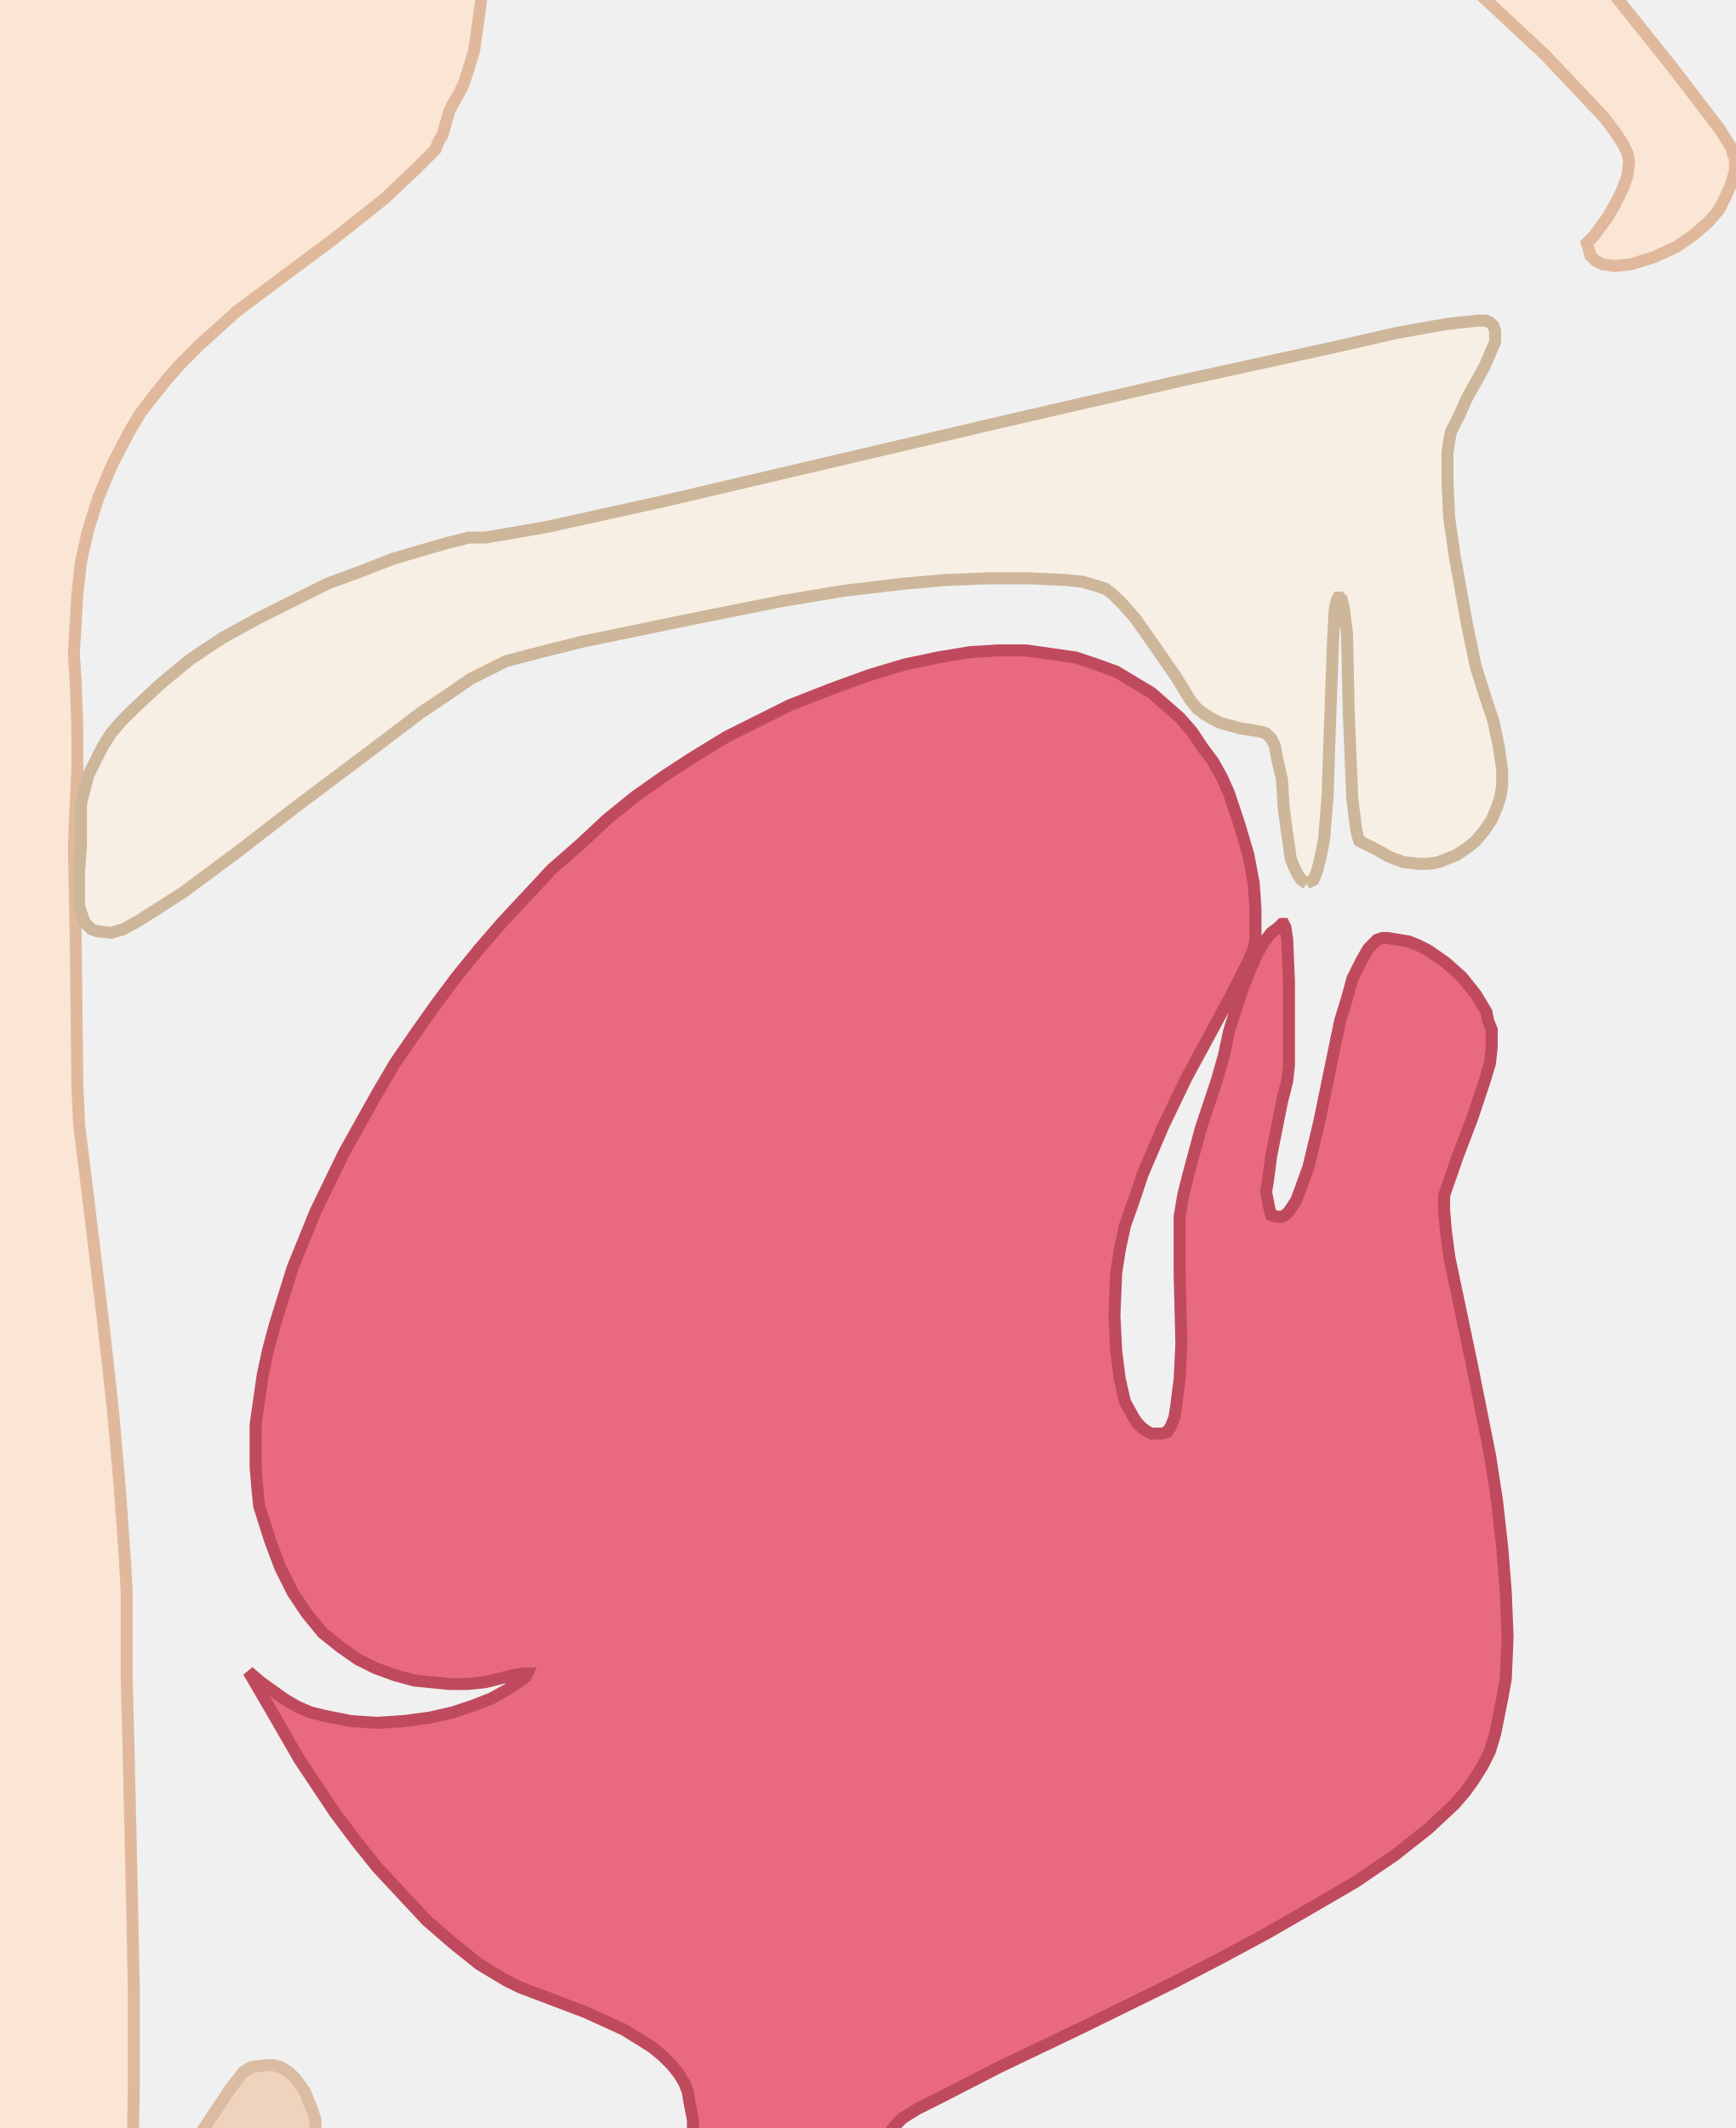
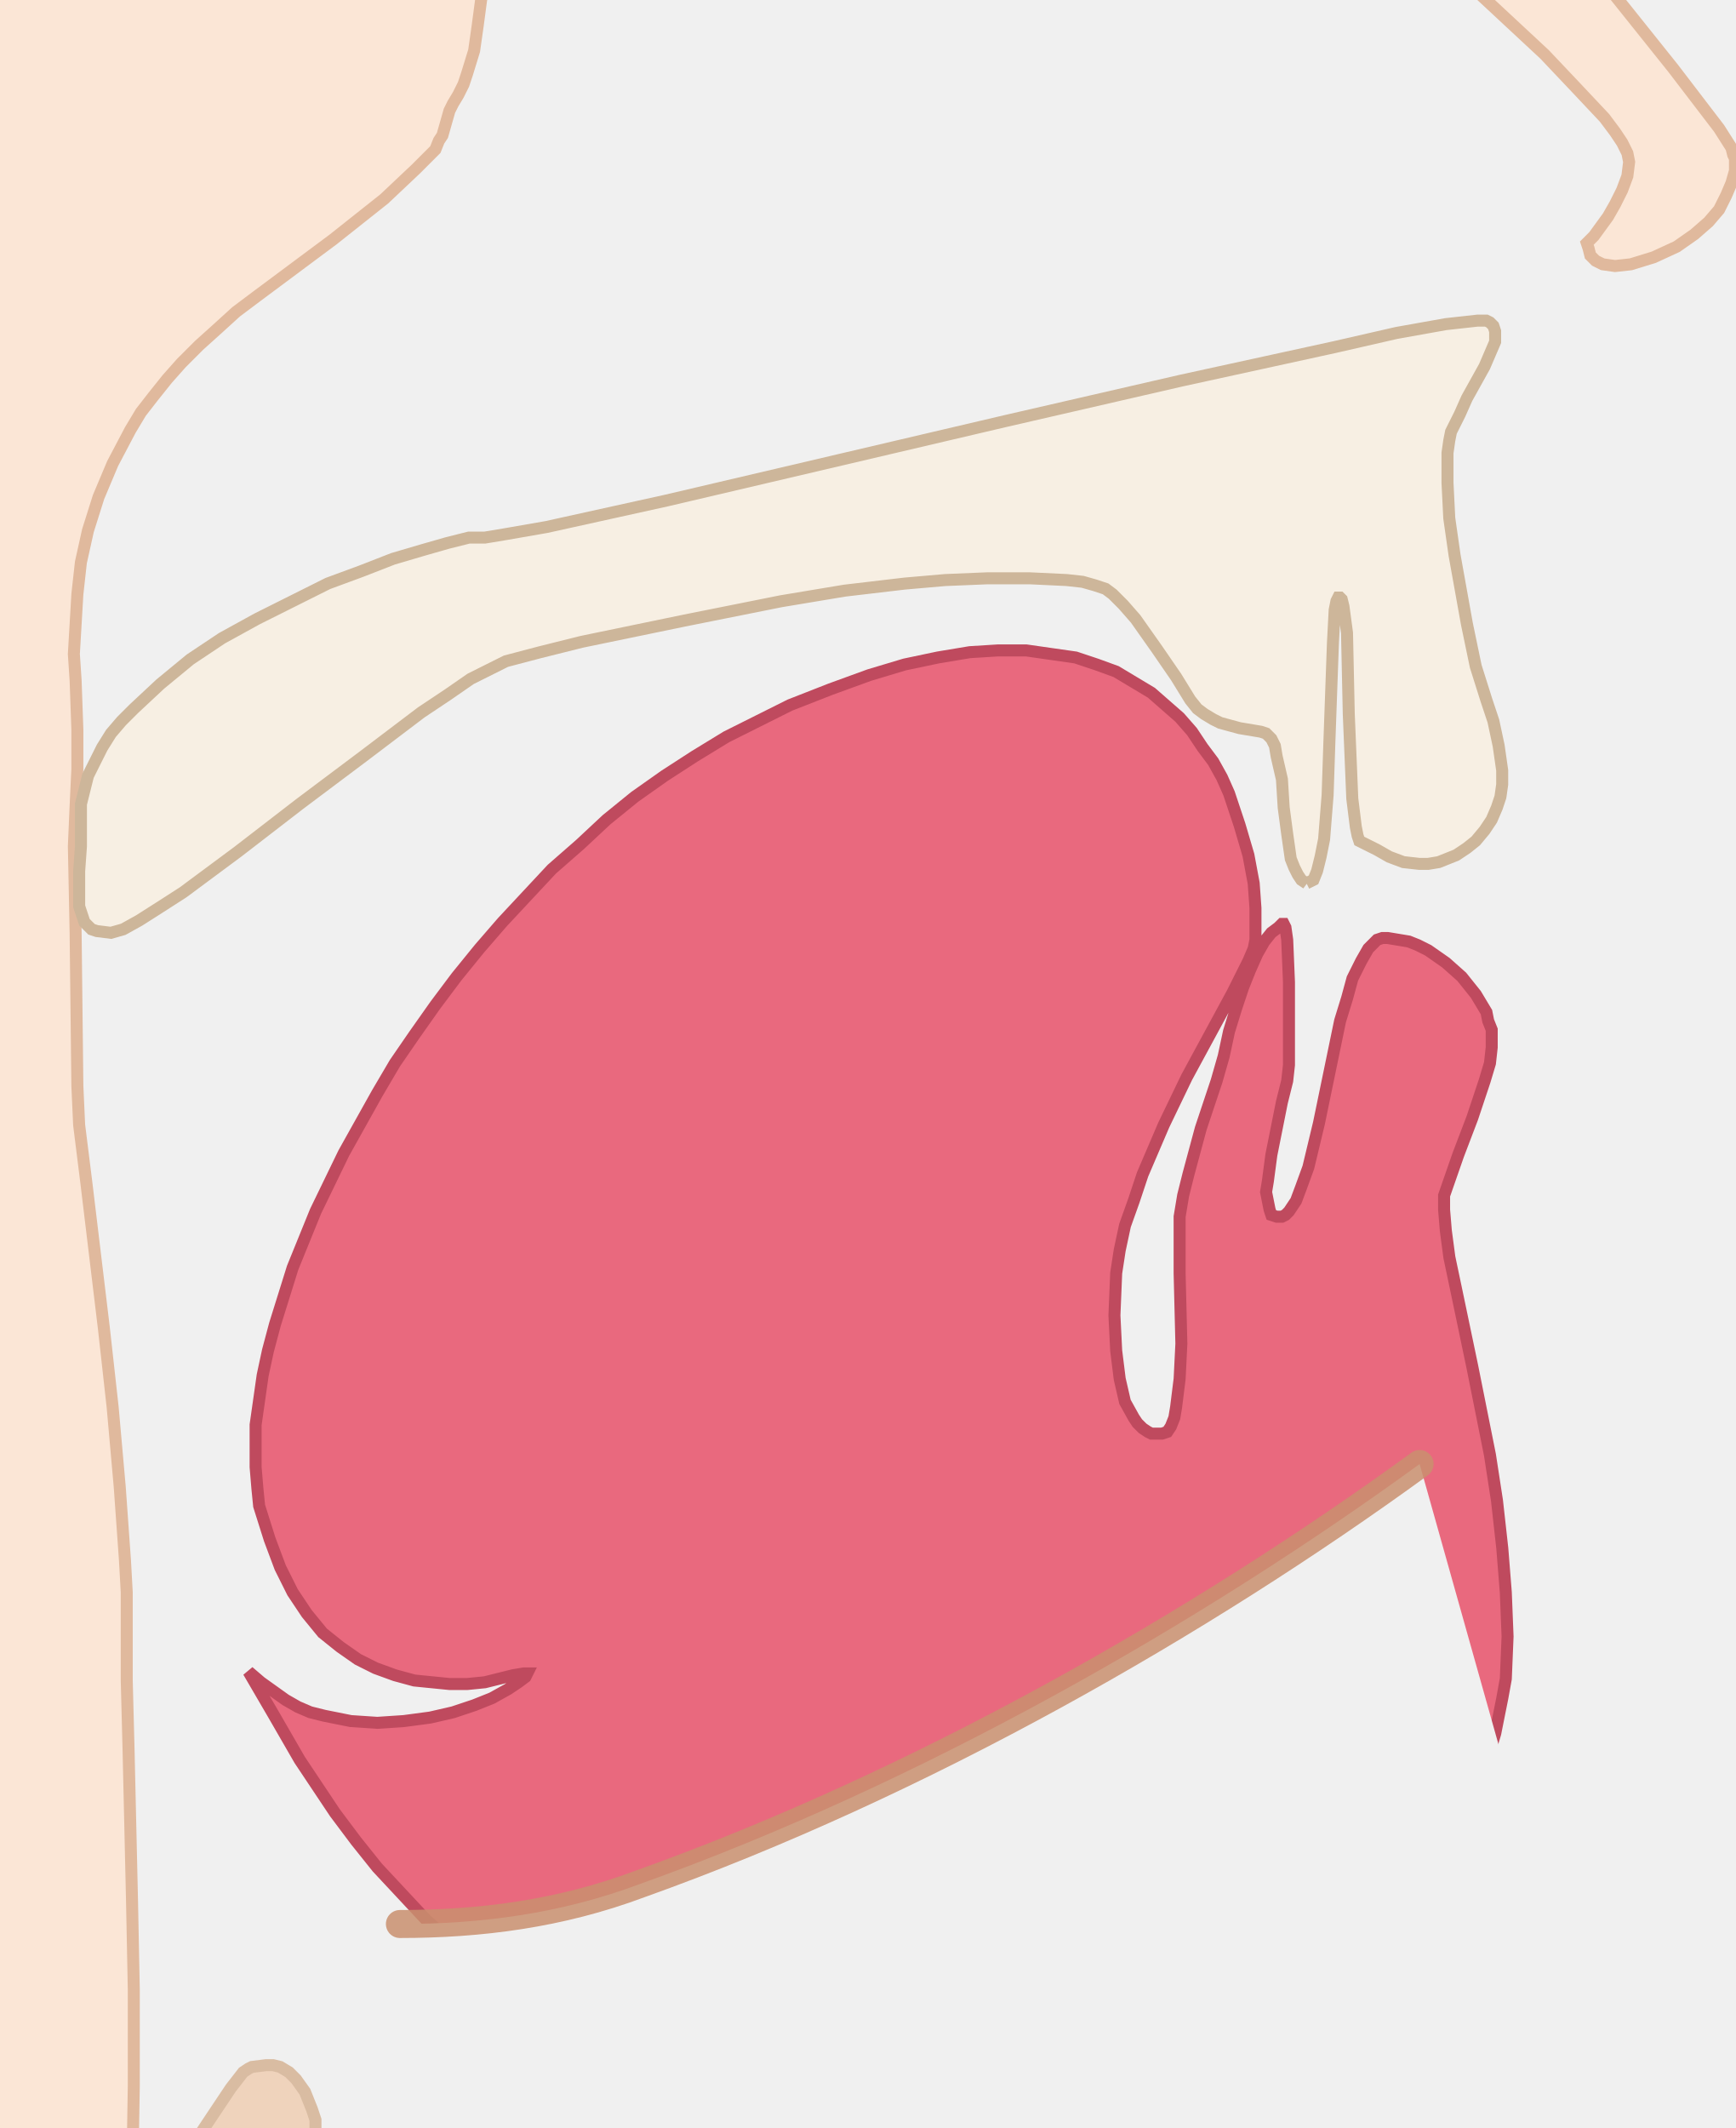
<svg xmlns="http://www.w3.org/2000/svg" viewBox="86 92.8 86.8 106.4" id="svg2" version="1.0">
  <defs id="defs4">
    <pattern y="0" x="0" height="6" width="6" patternUnits="userSpaceOnUse" id="WMFhbasepattern" />
  </defs>
  <path id="path7" d="m 98.249,244.475 0,0 -0.176,-5.115 -0.441,-11.465 -0.177,-6.262 0,-5.644 0,-2.381 0.088,-1.94 0.176,-1.499 0.088,-0.441 0.088,-0.353 0,0 1.235,-2.469 0.794,-1.499 0.706,-1.587 0.618,-1.588 0.441,-1.499 0.088,-0.706 0,-0.618 0,-0.617 -0.176,-0.529 0,0 -0.353,-0.882 -0.441,-0.617 -0.353,-0.353 -0.441,-0.265 -0.353,-0.088 -0.353,0 -0.706,0.088 0,0 -0.176,0.088 -0.265,0.177 -0.617,0.794 -0.706,1.058 -0.882,1.323 -0.794,1.499 -0.706,1.587 -0.529,1.499 -0.441,1.499 0,0 -0.088,0.794 -0.088,1.058 -0.088,2.558 0,3.087 0.088,3.352 0.176,6.791 0,2.91 0,2.381 0,0 -0.176,9.878 -0.088,5.997 5.027,0 z" style="fill:#EFD3BC;stroke:#D9BCA2;stroke-width:0.6" />
  <path id="path9" d="m 88.988,244.475 0,0 1.499,-14.199 1.058,-11.994 0.441,-5.556 0.353,-4.586 0,0 0.264,-5.732 0.088,-5.292 0,-4.851 -0.088,-4.41 -0.176,-7.673 -0.088,-3.352 0,-2.91 0,0 0,-1.499 -0.088,-1.588 -0.264,-3.704 -0.353,-3.969 -0.441,-3.969 -0.882,-7.32 -0.353,-2.822 -0.088,-1.94 0,0 -0.088,-7.673 -0.088,-4.321 0.088,-2.029 0.088,-1.852 0,0 0,-0.97 0,-0.97 -0.088,-2.469 -0.088,-1.323 0.088,-1.499 0.088,-1.499 0.176,-1.587 0.353,-1.588 0.529,-1.676 0.706,-1.676 0.882,-1.676 0.529,-0.882 0.617,-0.794 0.706,-0.882 0.706,-0.794 0.882,-0.882 0.882,-0.794 0.97,-0.882 1.058,-0.794 0,0 3.792,-2.822 2.558,-2.029 1.588,-1.499 0.529,-0.529 0.441,-0.441 0.176,-0.441 0.176,-0.265 0.176,-0.617 0.176,-0.617 0.176,-0.353 0.265,-0.441 0,0 0.264,-0.529 0.176,-0.529 0.353,-1.147 0.176,-1.234 0.176,-1.323 0.265,-1.146 0.264,-1.147 0.264,-0.441 0.265,-0.441 0.353,-0.441 0.441,-0.265 0,0 1.676,-0.794 2.91,-1.058 3.704,-1.411 4.233,-1.411 4.145,-1.323 3.881,-1.058 1.764,-0.441 1.411,-0.265 1.147,-0.176 0.882,0 0,0 1.676,0.264 2.117,0.618 2.558,0.882 2.734,0.97 2.646,1.235 2.646,1.323 1.146,0.617 1.058,0.706 0.97,0.618 0.794,0.706 0,0 3.44,3.087 3.792,3.528 1.587,1.676 1.411,1.499 0.529,0.706 0.353,0.529 0.264,0.529 0.088,0.441 0,0 -0.088,0.706 -0.264,0.706 -0.353,0.706 -0.353,0.618 -0.706,0.97 -0.353,0.353 0,0 0.088,0.264 0.088,0.353 0.265,0.265 0.353,0.176 0.618,0.088 0.794,-0.088 1.146,-0.353 0,0 1.147,-0.529 0.882,-0.618 0.706,-0.617 0.529,-0.617 0.353,-0.706 0.264,-0.618 0.177,-0.618 0,-0.617 0,0 -0.088,-0.176 -0.088,-0.353 -0.617,-0.97 -2.293,-2.998 -3.175,-3.969 -3.616,-4.498 -7.144,-8.731 -2.646,-3.351 -0.794,-1.147 -0.529,-0.794 0,0 -0.264,-0.618 -0.176,-0.617 -0.088,-0.706 -0.088,-0.794 0,-1.676 0.176,-1.764 0.353,-3.881 0.088,-2.028 0,-2.029 0,0 -0.088,-0.97 -0.176,-1.058 -0.441,-1.94 -0.617,-1.852 -0.617,-1.764 -0.706,-1.411 -0.529,-1.147 -0.529,-0.97 0,0 -0.177,-0.706 -0.706,-1.94 -1.146,-2.91 -0.794,-1.852 -0.97,-1.94 -1.058,-2.205 -1.235,-2.205 -1.411,-2.381 -1.587,-2.469 -1.764,-2.558 -1.94,-2.558 -2.117,-2.558 -2.381,-2.558 -2.558,-2.469 -2.734,-2.381 -1.499,-1.147 -1.499,-1.147 -1.587,-1.147 -1.588,-1.058 -1.676,-1.058 -1.764,-0.97 -1.764,-0.97 -1.852,-0.97 -1.94,-0.794 L 108.303,4.674 106.274,3.969 104.157,3.263 102.041,2.646 99.748,2.028 97.455,1.587 95.074,1.147 92.604,0.794 90.135,0.529 87.577,0.353 84.931,0.265 82.197,0.176 79.375,0.265 76.553,0.441 73.643,0.706 70.556,1.058 l -2.999,0.529 -3.175,0.529 -3.263,0.706 0,0 -3.175,0.794 -3.175,0.794 -2.998,0.794 -2.822,0.97 -2.822,0.882 -2.646,0.97 -2.557,0.97 -2.469,1.058 -2.381,1.058 -2.205,1.058 -2.205,1.147 -2.117,1.147 -1.94,1.147 -1.94,1.235 -1.764,1.235 -1.764,1.235 -1.587,1.235 -1.587,1.323 -1.499,1.235 -1.323,1.323 -1.323,1.323 -1.323,1.323 -1.147,1.411 -1.147,1.323 -0.97,1.411 -0.97,1.323 -0.97,1.411 -0.794,1.411 -1.587,2.734 -1.235,2.822 -1.147,2.734 -0.882,2.822 -0.794,2.646 -0.529,2.646 -0.441,2.646 -0.353,2.558 -0.176,2.469 -0.088,2.293 -0.088,2.293 0.088,2.117 0.176,3.881 0.176,3.263 0.176,2.557 0,0 0.176,2.469 0.441,2.999 0.617,3.439 0.794,3.881 1.058,4.057 1.147,4.321 1.411,4.41 1.499,4.41 1.676,4.498 1.764,4.233 1.94,4.057 0.97,1.941 0.97,1.852 1.058,1.764 1.058,1.676 1.058,1.499 1.147,1.411 1.058,1.323 1.147,1.146 1.147,0.97 1.147,0.794 0,0 1.147,0.794 1.147,0.882 1.235,0.882 1.147,1.058 2.381,2.205 2.381,2.469 2.293,2.646 2.205,2.646 2.117,2.734 2.028,2.822 1.852,2.646 1.676,2.558 1.587,2.381 1.323,2.117 1.852,3.351 0.529,1.058 0.264,0.618 0,0 0.177,0.441 0.264,0.618 0.794,1.764 1.058,2.293 0.529,1.411 0.529,1.411 0.441,1.587 0.441,1.676 0.353,1.852 0.265,1.852 0.088,1.852 -0.088,2.028 -0.176,2.029 -0.441,2.117 0,0 -1.323,5.556 -1.676,7.761 -3.881,18.256 -4.763,23.107 45.156,0 z" style="fill:#FBE6D6;stroke:#E0B99D;stroke-width:0.6" />
  <path id="path11" d="m 101.159,205.669 0,0 1.587,-0.618 1.941,-0.529 2.293,-0.529 2.381,-0.353 2.381,-0.353 2.293,-0.088 2.029,0 0.882,0.088 0.706,0.177 0,0 -0.617,0.353 -0.882,0.264 -0.882,0.264 -1.147,0.265 -2.381,0.441 -2.469,0.353 -2.558,0.177 -2.293,0.176 -1.94,0 -1.323,-0.088 0,0 z" style="fill:#EFD3BC;stroke:#D9BCA2;stroke-width:0.6" />
-   <path id="path13" d="m 122.237,244.475 0,0 1.235,-7.673 0.97,-6.173 0.353,-2.558 0.176,-1.94 0,0 0,-1.587 0,-1.764 -0.264,-3.439 -0.088,-1.588 0,-1.411 0.088,-1.146 0.088,-0.441 0.176,-0.353 0,0 0.353,-0.618 0.353,-0.794 0.794,-1.941 0.706,-1.94 0.441,-0.882 0.353,-0.794 0,0 0.353,-0.794 0.264,-1.058 0.529,-2.469 0.353,-1.323 0.441,-1.235 0.265,-0.617 0.265,-0.441 0.353,-0.441 0.353,-0.353 0,0 0.706,-0.441 1.058,-0.529 3.087,-1.587 4.057,-1.94 4.674,-2.293 2.381,-1.235 2.293,-1.235 2.293,-1.323 2.117,-1.234 1.94,-1.323 1.676,-1.323 1.323,-1.234 0.529,-0.618 0.441,-0.618 0,0 0.441,-0.706 0.353,-0.706 0.265,-0.882 0.176,-0.882 0.177,-0.882 0.176,-0.97 0.088,-2.117 -0.088,-2.205 -0.176,-2.205 -0.265,-2.381 -0.353,-2.293 -0.882,-4.409 -0.794,-3.792 -0.353,-1.676 -0.176,-1.323 -0.088,-1.058 0,-0.706 0,0 0.706,-2.028 0.706,-1.852 0.617,-1.852 0.265,-0.882 0.088,-0.794 0,0 0,-0.441 0,-0.441 -0.176,-0.441 -0.088,-0.441 -0.529,-0.882 -0.706,-0.882 -0.794,-0.706 -0.882,-0.617 -0.529,-0.265 -0.441,-0.176 -0.529,-0.088 -0.529,-0.088 0,0 -0.264,0 -0.265,0.088 -0.176,0.177 -0.264,0.264 -0.353,0.617 -0.441,0.882 -0.264,0.97 -0.353,1.147 -0.529,2.558 -0.529,2.558 -0.529,2.205 -0.353,0.97 -0.264,0.706 -0.353,0.529 -0.176,0.176 -0.176,0.088 0,0 -0.264,0 -0.265,-0.088 -0.088,-0.264 -0.088,-0.441 -0.088,-0.441 0.088,-0.529 0.176,-1.323 0.529,-2.646 0.264,-1.058 0.088,-0.794 0,0 0,-4.145 -0.088,-2.117 -0.088,-0.617 -0.088,-0.176 -0.088,0 0,0 -0.176,0.176 -0.353,0.264 -0.353,0.441 -0.353,0.617 -0.353,0.794 -0.353,0.882 -0.353,1.058 -0.353,1.146 0,0 -0.265,1.235 -0.353,1.234 -0.794,2.381 -0.618,2.293 -0.264,1.058 -0.176,1.058 0,0 0,1.235 0,1.587 0.088,3.528 -0.088,1.764 -0.176,1.411 -0.088,0.529 -0.176,0.441 -0.177,0.265 -0.264,0.088 0,0 -0.264,0 -0.265,0 -0.176,-0.088 -0.264,-0.176 -0.265,-0.264 -0.176,-0.265 -0.441,-0.794 -0.264,-1.147 -0.176,-1.411 -0.088,-1.764 0.088,-2.117 0,0 0.176,-1.147 0.264,-1.234 0.441,-1.235 0.441,-1.323 1.058,-2.469 1.146,-2.381 2.293,-4.233 0.794,-1.588 0.264,-0.617 0.088,-0.441 0,0 0,-0.617 0,-0.97 -0.088,-1.235 -0.264,-1.411 -0.441,-1.499 -0.529,-1.587 -0.353,-0.794 -0.441,-0.794 -0.529,-0.706 -0.529,-0.794 -0.618,-0.706 -0.706,-0.618 -0.706,-0.618 -0.882,-0.529 -0.882,-0.529 -0.97,-0.353 -1.058,-0.353 -1.234,-0.176 -1.235,-0.177 -1.411,0 -1.411,0.088 -1.587,0.264 -1.676,0.353 -1.764,0.529 -1.94,0.706 -2.028,0.794 0,0 -1.588,0.794 -1.587,0.794 -1.588,0.97 -1.499,0.97 -1.499,1.058 -1.411,1.146 -1.323,1.235 -1.411,1.234 -1.235,1.323 -1.235,1.323 -1.146,1.323 -1.147,1.411 -1.058,1.411 -1.058,1.499 -0.97,1.411 -0.882,1.499 -1.676,2.999 -1.411,2.911 -1.147,2.822 -0.441,1.411 -0.441,1.411 -0.353,1.323 -0.265,1.235 -0.176,1.235 -0.176,1.235 0,1.058 0,1.058 0.088,1.058 0.088,0.882 0,0 0.529,1.676 0.529,1.411 0.617,1.235 0.706,1.058 0.794,0.97 0.882,0.706 0.882,0.617 0.882,0.441 0.97,0.353 0.97,0.264 0.882,0.088 0.882,0.088 0.882,0 0.882,-0.088 0.706,-0.176 0.706,-0.176 0,0 0.529,-0.088 0.176,0 0,0 -0.088,0.177 -0.353,0.264 -0.529,0.353 -0.794,0.441 -0.882,0.353 -1.058,0.353 -1.146,0.264 -1.323,0.176 -1.323,0.088 -1.323,-0.088 -1.323,-0.265 -0.706,-0.176 -0.618,-0.265 -0.618,-0.353 -0.617,-0.441 -0.617,-0.441 -0.618,-0.529 0,0 1.235,2.117 1.323,2.293 1.764,2.646 1.058,1.411 1.058,1.323 1.235,1.323 1.234,1.323 1.323,1.147 1.323,1.058 1.323,0.794 0.706,0.353 0.706,0.264 0,0 2.558,0.97 1.94,0.882 0.706,0.441 0.706,0.441 0.529,0.441 0.441,0.441 0.353,0.441 0.265,0.441 0.176,0.441 0.088,0.529 0.176,0.882 0,1.058 0,0 0,0.529 -0.176,0.618 -0.176,0.617 -0.353,0.617 -0.706,1.323 -0.97,1.499 -0.882,1.588 -0.882,1.676 -0.353,0.794 -0.353,0.882 -0.264,0.97 -0.176,0.882 0,0 -0.441,2.734 -0.794,4.057 -2.293,10.407 -2.293,9.878 -0.882,3.616 -0.529,1.94 14.111,0 z" style="fill:#E9697E;stroke:#BF4A5E;stroke-width:0.6" />
+   <path mask="url(#m-s_laminal)" id="path13" d="m 122.237,244.475 0,0 1.235,-7.673 0.97,-6.173 0.353,-2.558 0.176,-1.94 0,0 0,-1.587 0,-1.764 -0.264,-3.439 -0.088,-1.588 0,-1.411 0.088,-1.146 0.088,-0.441 0.176,-0.353 0,0 0.353,-0.618 0.353,-0.794 0.794,-1.941 0.706,-1.94 0.441,-0.882 0.353,-0.794 0,0 0.353,-0.794 0.264,-1.058 0.529,-2.469 0.353,-1.323 0.441,-1.235 0.265,-0.617 0.265,-0.441 0.353,-0.441 0.353,-0.353 0,0 0.706,-0.441 1.058,-0.529 3.087,-1.587 4.057,-1.94 4.674,-2.293 2.381,-1.235 2.293,-1.235 2.293,-1.323 2.117,-1.234 1.94,-1.323 1.676,-1.323 1.323,-1.234 0.529,-0.618 0.441,-0.618 0,0 0.441,-0.706 0.353,-0.706 0.265,-0.882 0.176,-0.882 0.177,-0.882 0.176,-0.97 0.088,-2.117 -0.088,-2.205 -0.176,-2.205 -0.265,-2.381 -0.353,-2.293 -0.882,-4.409 -0.794,-3.792 -0.353,-1.676 -0.176,-1.323 -0.088,-1.058 0,-0.706 0,0 0.706,-2.028 0.706,-1.852 0.617,-1.852 0.265,-0.882 0.088,-0.794 0,0 0,-0.441 0,-0.441 -0.176,-0.441 -0.088,-0.441 -0.529,-0.882 -0.706,-0.882 -0.794,-0.706 -0.882,-0.617 -0.529,-0.265 -0.441,-0.176 -0.529,-0.088 -0.529,-0.088 0,0 -0.264,0 -0.265,0.088 -0.176,0.177 -0.264,0.264 -0.353,0.617 -0.441,0.882 -0.264,0.97 -0.353,1.147 -0.529,2.558 -0.529,2.558 -0.529,2.205 -0.353,0.97 -0.264,0.706 -0.353,0.529 -0.176,0.176 -0.176,0.088 0,0 -0.264,0 -0.265,-0.088 -0.088,-0.264 -0.088,-0.441 -0.088,-0.441 0.088,-0.529 0.176,-1.323 0.529,-2.646 0.264,-1.058 0.088,-0.794 0,0 0,-4.145 -0.088,-2.117 -0.088,-0.617 -0.088,-0.176 -0.088,0 0,0 -0.176,0.176 -0.353,0.264 -0.353,0.441 -0.353,0.617 -0.353,0.794 -0.353,0.882 -0.353,1.058 -0.353,1.146 0,0 -0.265,1.235 -0.353,1.234 -0.794,2.381 -0.618,2.293 -0.264,1.058 -0.176,1.058 0,0 0,1.235 0,1.587 0.088,3.528 -0.088,1.764 -0.176,1.411 -0.088,0.529 -0.176,0.441 -0.177,0.265 -0.264,0.088 0,0 -0.264,0 -0.265,0 -0.176,-0.088 -0.264,-0.176 -0.265,-0.264 -0.176,-0.265 -0.441,-0.794 -0.264,-1.147 -0.176,-1.411 -0.088,-1.764 0.088,-2.117 0,0 0.176,-1.147 0.264,-1.234 0.441,-1.235 0.441,-1.323 1.058,-2.469 1.146,-2.381 2.293,-4.233 0.794,-1.588 0.264,-0.617 0.088,-0.441 0,0 0,-0.617 0,-0.97 -0.088,-1.235 -0.264,-1.411 -0.441,-1.499 -0.529,-1.587 -0.353,-0.794 -0.441,-0.794 -0.529,-0.706 -0.529,-0.794 -0.618,-0.706 -0.706,-0.618 -0.706,-0.618 -0.882,-0.529 -0.882,-0.529 -0.97,-0.353 -1.058,-0.353 -1.234,-0.176 -1.235,-0.177 -1.411,0 -1.411,0.088 -1.587,0.264 -1.676,0.353 -1.764,0.529 -1.94,0.706 -2.028,0.794 0,0 -1.588,0.794 -1.587,0.794 -1.588,0.97 -1.499,0.97 -1.499,1.058 -1.411,1.146 -1.323,1.235 -1.411,1.234 -1.235,1.323 -1.235,1.323 -1.146,1.323 -1.147,1.411 -1.058,1.411 -1.058,1.499 -0.97,1.411 -0.882,1.499 -1.676,2.999 -1.411,2.911 -1.147,2.822 -0.441,1.411 -0.441,1.411 -0.353,1.323 -0.265,1.235 -0.176,1.235 -0.176,1.235 0,1.058 0,1.058 0.088,1.058 0.088,0.882 0,0 0.529,1.676 0.529,1.411 0.617,1.235 0.706,1.058 0.794,0.97 0.882,0.706 0.882,0.617 0.882,0.441 0.97,0.353 0.97,0.264 0.882,0.088 0.882,0.088 0.882,0 0.882,-0.088 0.706,-0.176 0.706,-0.176 0,0 0.529,-0.088 0.176,0 0,0 -0.088,0.177 -0.353,0.264 -0.529,0.353 -0.794,0.441 -0.882,0.353 -1.058,0.353 -1.146,0.264 -1.323,0.176 -1.323,0.088 -1.323,-0.088 -1.323,-0.265 -0.706,-0.176 -0.618,-0.265 -0.618,-0.353 -0.617,-0.441 -0.617,-0.441 -0.618,-0.529 0,0 1.235,2.117 1.323,2.293 1.764,2.646 1.058,1.411 1.058,1.323 1.235,1.323 1.234,1.323 1.323,1.147 1.323,1.058 1.323,0.794 0.706,0.353 0.706,0.264 0,0 2.558,0.97 1.94,0.882 0.706,0.441 0.706,0.441 0.529,0.441 0.441,0.441 0.353,0.441 0.265,0.441 0.176,0.441 0.088,0.529 0.176,0.882 0,1.058 0,0 0,0.529 -0.176,0.618 -0.176,0.617 -0.353,0.617 -0.706,1.323 -0.97,1.499 -0.882,1.588 -0.882,1.676 -0.353,0.794 -0.353,0.882 -0.264,0.97 -0.176,0.882 0,0 -0.441,2.734 -0.794,4.057 -2.293,10.407 -2.293,9.878 -0.882,3.616 -0.529,1.94 14.111,0 z" style="fill:#E9697E;stroke:#BF4A5E;stroke-width:0.6" />
  <path id="path15" d="m 151.342,136.966 0,0 0.176,-0.088 0.176,-0.088 0.176,-0.441 0.176,-0.706 0.176,-0.882 0.176,-2.205 0.088,-2.646 0.177,-4.939 0.088,-1.676 0.088,-0.441 0.088,-0.176 0,0 0.088,0 0.088,0.088 0.088,0.353 0.177,1.323 0.088,4.057 0.176,4.233 0.176,1.411 0.088,0.441 0.088,0.264 0,0 0.882,0.441 0.618,0.353 0.706,0.264 0.794,0.088 0.441,0 0.529,-0.088 0.441,-0.176 0.441,-0.177 0.529,-0.353 0.441,-0.353 0,0 0.441,-0.529 0.353,-0.529 0.265,-0.617 0.176,-0.529 0.088,-0.618 0,-0.706 -0.177,-1.234 -0.264,-1.235 -0.353,-1.058 -0.529,-1.676 0,0 -0.441,-2.117 -0.618,-3.439 -0.265,-1.852 -0.088,-1.764 0,-1.499 0.088,-0.617 0.088,-0.441 0,0 0.441,-0.882 0.353,-0.794 0.882,-1.587 0.265,-0.618 0.265,-0.617 0,-0.529 -0.088,-0.265 -0.176,-0.176 0,0 -0.176,-0.088 -0.441,0 -1.587,0.176 -2.469,0.441 -3.087,0.706 -7.673,1.676 -8.819,2.029 -16.933,3.969 -5.997,1.323 -2.028,0.353 -1.058,0.176 0,0 -0.794,0 -1.058,0.265 -1.234,0.353 -1.499,0.441 -1.587,0.618 -1.676,0.618 -1.764,0.882 -1.764,0.882 -1.764,0.97 -1.587,1.058 -1.499,1.235 -1.323,1.235 -0.618,0.617 -0.529,0.618 -0.441,0.706 -0.353,0.706 -0.353,0.706 -0.176,0.706 -0.177,0.706 0,0.794 0,0 0,1.323 -0.088,1.235 0,0.97 0,0.794 0.176,0.529 0.088,0.265 0.176,0.176 0.177,0.177 0.264,0.088 0.706,0.088 0,0 0.617,-0.176 0.794,-0.441 0.97,-0.617 1.235,-0.794 2.734,-2.028 3.087,-2.381 3.175,-2.381 2.911,-2.205 1.323,-0.882 1.147,-0.794 1.058,-0.529 0.706,-0.353 0,0 1.676,-0.441 2.117,-0.529 5.116,-1.058 4.851,-0.97 3.175,-0.529 0,0 2.999,-0.353 2.029,-0.177 2.117,-0.088 2.117,0 1.852,0.088 0.794,0.088 0.618,0.176 0.529,0.176 0.353,0.264 0,0 0.529,0.529 0.618,0.706 1.058,1.499 0.97,1.411 0.706,1.146 0,0 0.353,0.441 0.353,0.264 0.441,0.265 0.353,0.176 0.97,0.264 1.058,0.177 0,0 0.264,0.088 0.265,0.265 0.176,0.353 0.088,0.529 0.264,1.147 0.088,1.411 0.176,1.323 0.177,1.235 0.176,0.441 0.177,0.353 0.176,0.265 0.265,0.176 0,0 z" style="fill:#F7EFE3;stroke:#CDB69A;stroke-width:0.6" />
+   <defs>
+     <mask id="m-s_laminal" maskUnits="userSpaceOnUse" x="0" y="0" width="300" height="300">
+       <rect x="0" y="0" width="300" height="300" fill="white" />
+       <path d="M157,166 C146,174 132,182 118,187 C114,188.5 110,189 106,189 L106,230 L175,230 Z" fill="black" />
+     </mask>
+   </defs>
+   <path d="M157,166 C146,174 132,182 118,187 C114,188.5 110,189 106,189" fill="none" stroke="#C98F6E" stroke-width="1.4" stroke-linecap="round" opacity="0.85" />
</svg>
